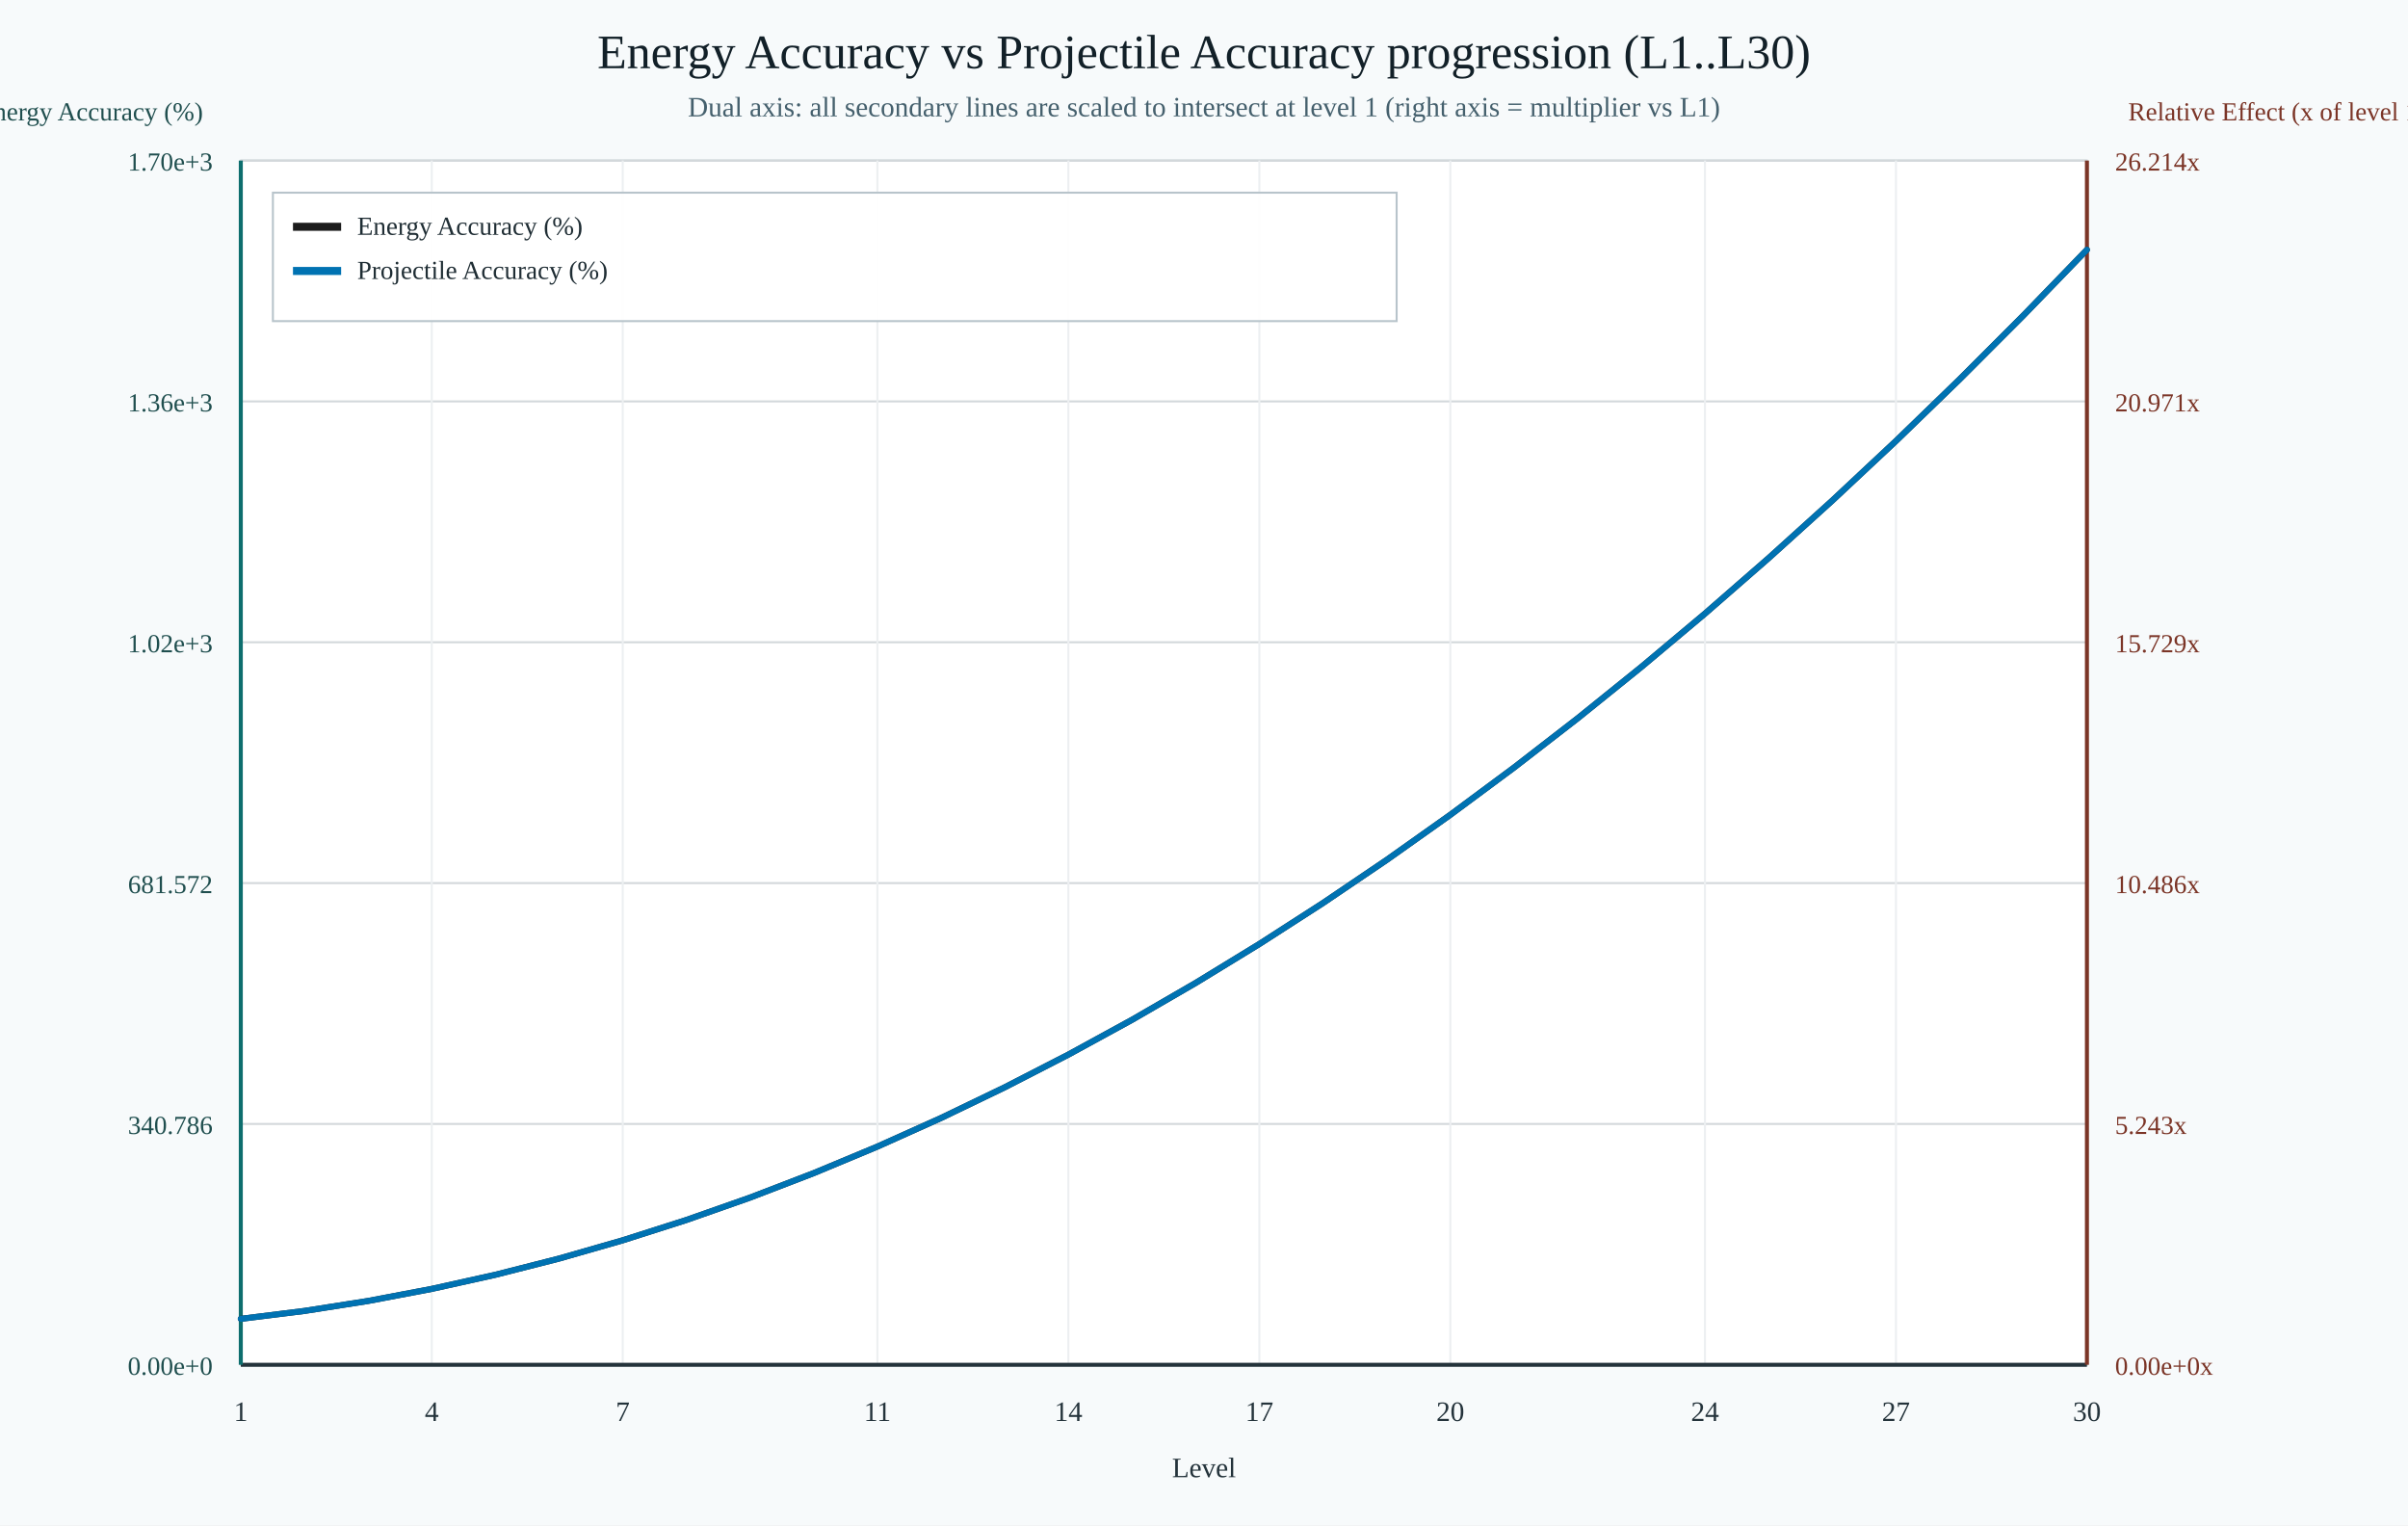
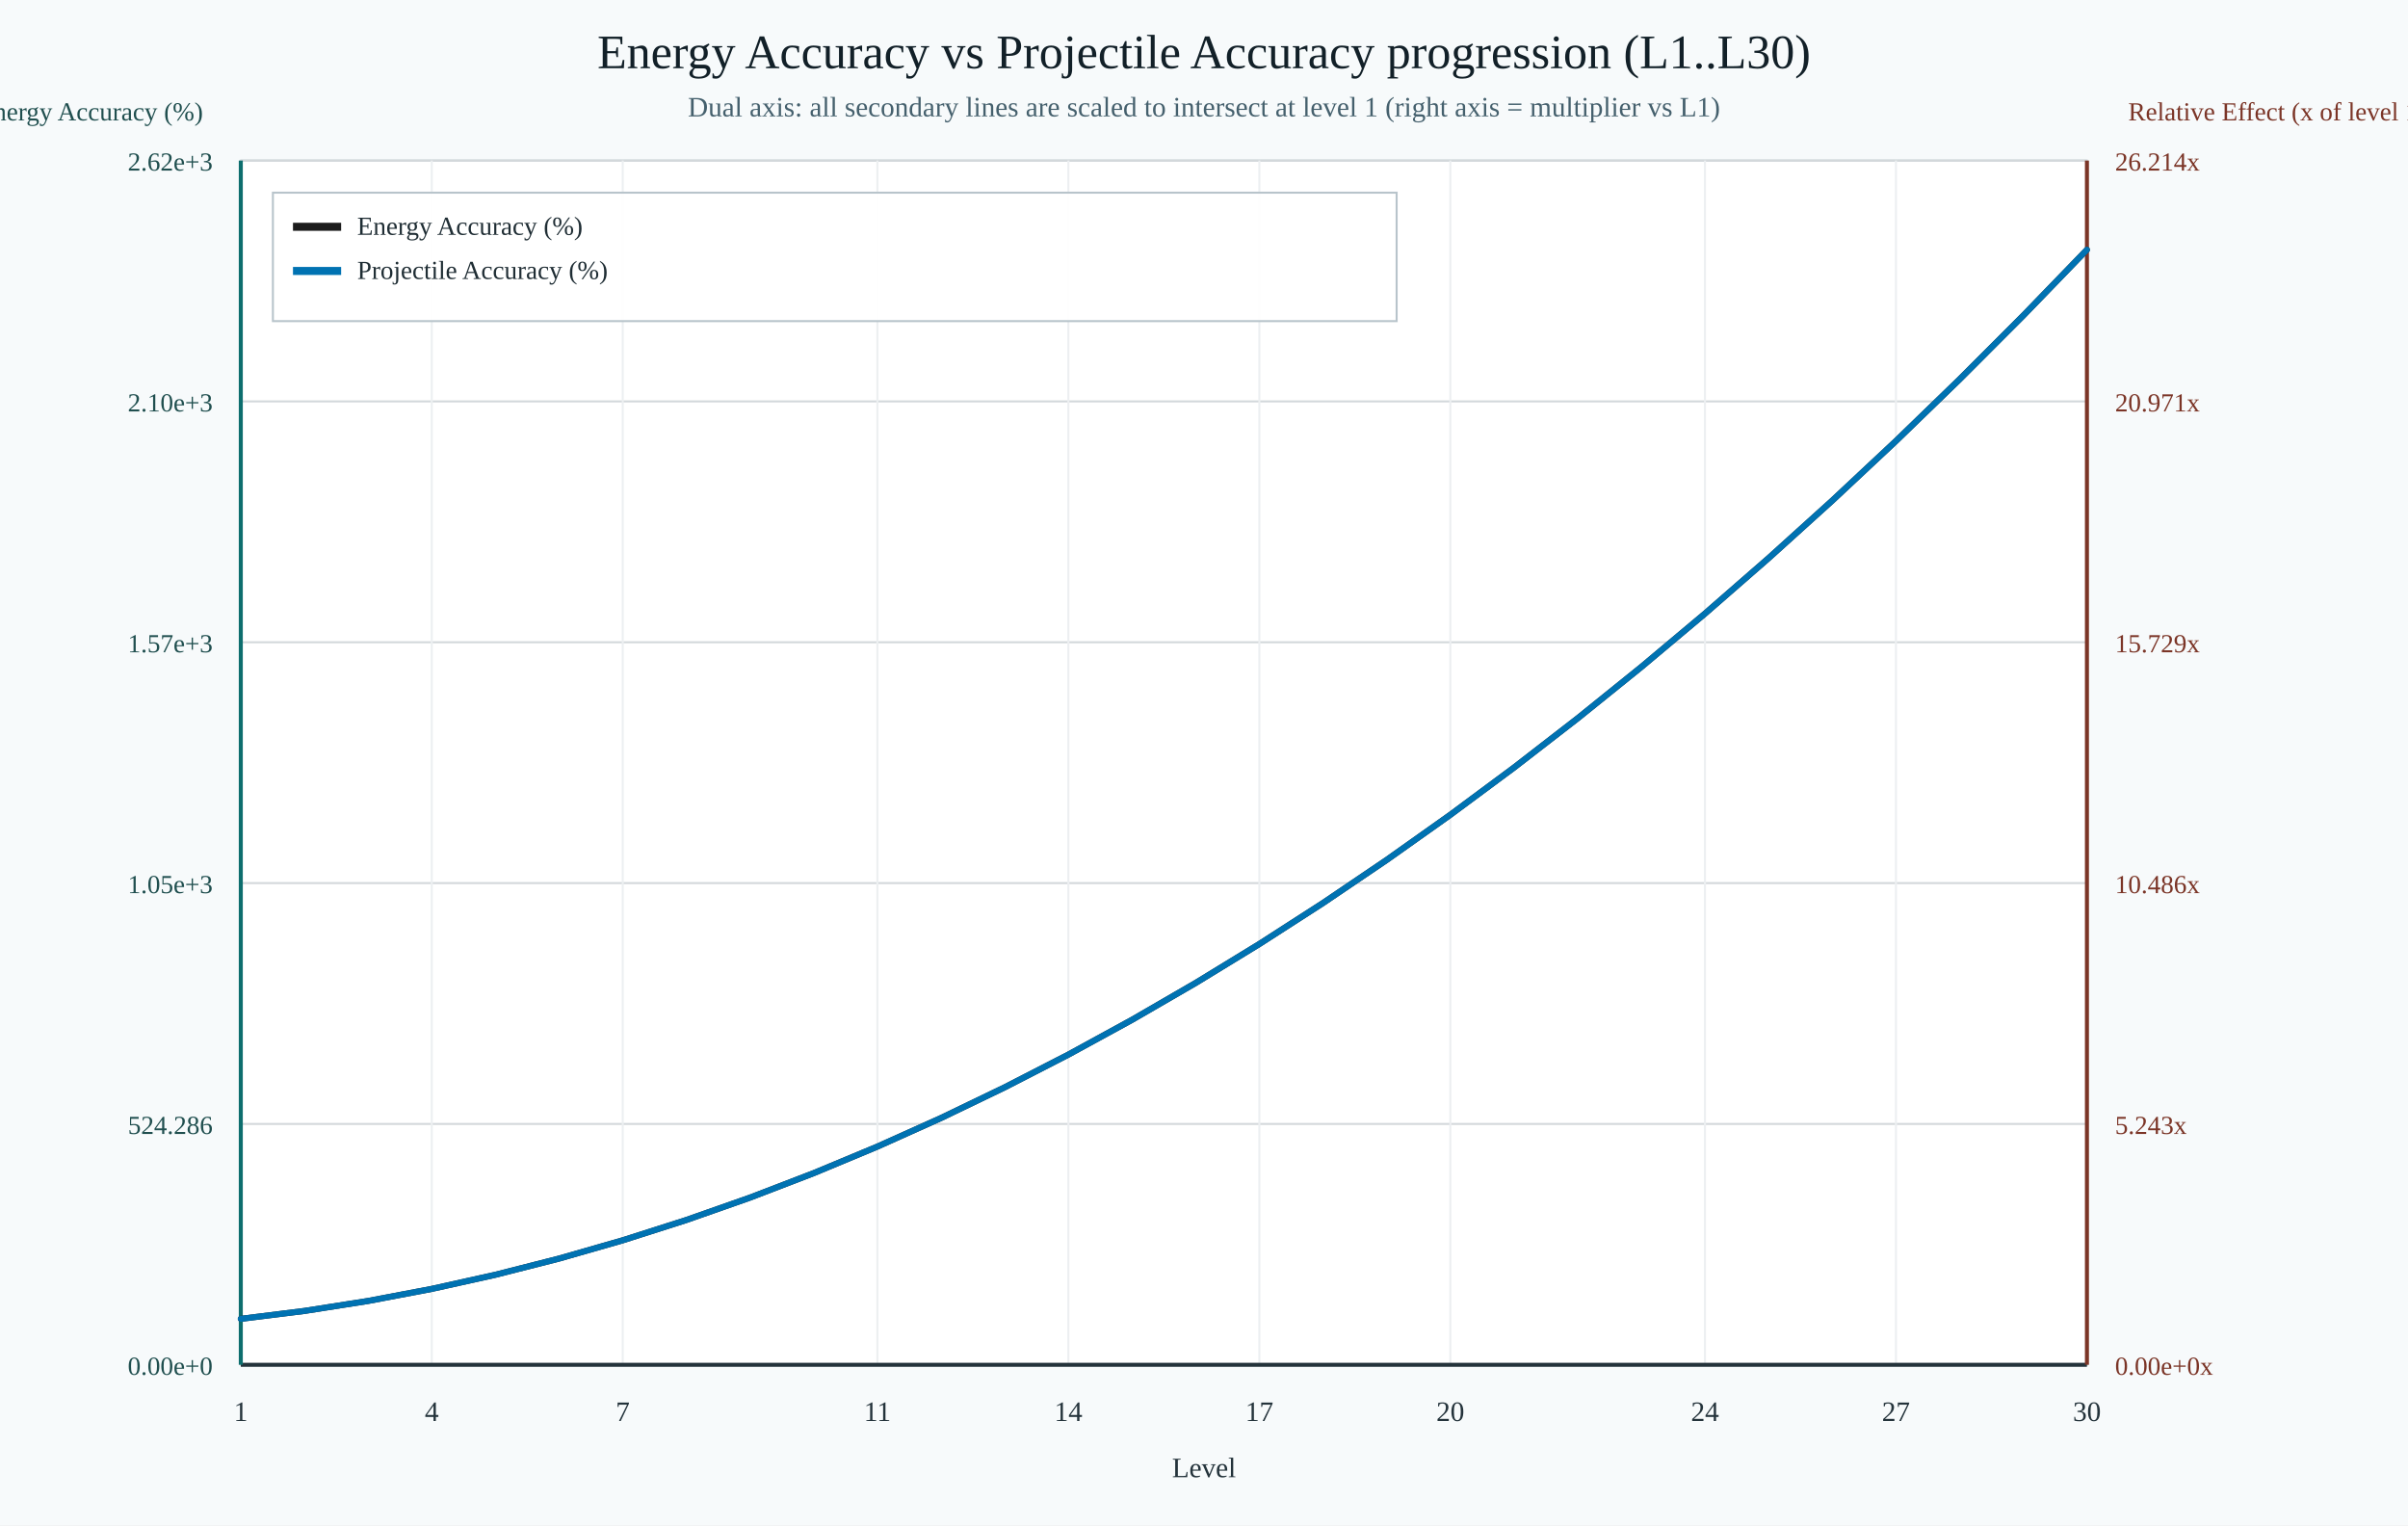
<svg xmlns="http://www.w3.org/2000/svg" width="1200" height="760" viewBox="0 0 1200 760">
  <rect x="0" y="0" width="1200" height="760" fill="#f7fafb" />
  <rect x="120" y="80" width="920" height="600" fill="#ffffff" stroke="#cad3d8" />
  <line x1="120" y1="680.00" x2="1040" y2="680.00" stroke="#d3d8db" stroke-width="1" />
  <line x1="120" y1="560.00" x2="1040" y2="560.00" stroke="#d3d8db" stroke-width="1" />
  <line x1="120" y1="440.00" x2="1040" y2="440.00" stroke="#d3d8db" stroke-width="1" />
  <line x1="120" y1="320.00" x2="1040" y2="320.00" stroke="#d3d8db" stroke-width="1" />
  <line x1="120" y1="200.00" x2="1040" y2="200.00" stroke="#d3d8db" stroke-width="1" />
  <line x1="120" y1="80.00" x2="1040" y2="80.00" stroke="#d3d8db" stroke-width="1" />
  <line x1="120.00" y1="80" x2="120.00" y2="680" stroke="#eceff1" stroke-width="1" />
  <line x1="215.17" y1="80" x2="215.17" y2="680" stroke="#eceff1" stroke-width="1" />
  <line x1="310.34" y1="80" x2="310.34" y2="680" stroke="#eceff1" stroke-width="1" />
  <line x1="437.24" y1="80" x2="437.24" y2="680" stroke="#eceff1" stroke-width="1" />
  <line x1="532.41" y1="80" x2="532.41" y2="680" stroke="#eceff1" stroke-width="1" />
  <line x1="627.59" y1="80" x2="627.59" y2="680" stroke="#eceff1" stroke-width="1" />
  <line x1="722.76" y1="80" x2="722.76" y2="680" stroke="#eceff1" stroke-width="1" />
  <line x1="849.66" y1="80" x2="849.66" y2="680" stroke="#eceff1" stroke-width="1" />
  <line x1="944.83" y1="80" x2="944.83" y2="680" stroke="#eceff1" stroke-width="1" />
  <line x1="1040.00" y1="80" x2="1040.00" y2="680" stroke="#eceff1" stroke-width="1" />
  <line x1="120" y1="680" x2="1040" y2="680" stroke="#24333b" stroke-width="2" />
  <line x1="120" y1="80" x2="120" y2="680" stroke="#0d6e6e" stroke-width="2" />
  <line x1="1040" y1="80" x2="1040" y2="680" stroke="#7b3527" stroke-width="2" />
  <path d="M 120.00 657.11 L 151.72 653.16 L 183.45 648.19 L 215.17 642.18 L 246.90 635.14 L 278.62 627.07 L 310.34 617.97 L 342.07 607.84 L 373.79 596.69 L 405.52 584.50 L 437.24 571.28 L 468.97 557.03 L 500.69 541.75 L 532.41 525.45 L 564.14 508.11 L 595.86 489.74 L 627.59 470.34 L 659.31 449.92 L 691.03 428.46 L 722.76 405.97 L 754.48 382.45 L 786.21 357.90 L 817.93 332.33 L 849.66 305.72 L 881.38 278.08 L 913.10 249.41 L 944.83 219.72 L 976.55 188.99 L 1008.28 157.23 L 1040.00 124.44" fill="none" stroke="#1b1b1b" stroke-width="3" stroke-linejoin="round" stroke-linecap="round" />
  <path d="M 120.00 657.11 L 151.72 653.16 L 183.45 648.19 L 215.17 642.18 L 246.90 635.14 L 278.62 627.07 L 310.34 617.97 L 342.07 607.84 L 373.79 596.69 L 405.52 584.50 L 437.24 571.28 L 468.97 557.03 L 500.69 541.75 L 532.41 525.45 L 564.14 508.11 L 595.86 489.74 L 627.59 470.34 L 659.31 449.92 L 691.03 428.46 L 722.76 405.97 L 754.48 382.45 L 786.21 357.90 L 817.93 332.33 L 849.66 305.72 L 881.38 278.08 L 913.10 249.41 L 944.83 219.72 L 976.55 188.99 L 1008.28 157.23 L 1040.00 124.44" fill="none" stroke="#0072B2" stroke-width="3" stroke-linejoin="round" stroke-linecap="round" />
  <g>
    <rect x="136" y="96" width="560" height="64" fill="#ffffff" fill-opacity="0.92" stroke="#b8c4cb" />
    <g>
      <line x1="146" y1="113" x2="170" y2="113" stroke="#1b1b1b" stroke-width="4" />
      <text x="178" y="117" font-size="13" fill="#1f2d34">Energy Accuracy (%)</text>
    </g>
    <g>
      <line x1="146" y1="135" x2="170" y2="135" stroke="#0072B2" stroke-width="4" />
      <text x="178" y="139" font-size="13" fill="#1f2d34">Projectile Accuracy (%)</text>
    </g>
  </g>
  <text x="120.00" y="708" font-size="14" text-anchor="middle" fill="#24333b">1</text>
  <text x="215.17" y="708" font-size="14" text-anchor="middle" fill="#24333b">4</text>
  <text x="310.34" y="708" font-size="14" text-anchor="middle" fill="#24333b">7</text>
  <text x="437.24" y="708" font-size="14" text-anchor="middle" fill="#24333b">11</text>
  <text x="532.41" y="708" font-size="14" text-anchor="middle" fill="#24333b">14</text>
  <text x="627.59" y="708" font-size="14" text-anchor="middle" fill="#24333b">17</text>
  <text x="722.76" y="708" font-size="14" text-anchor="middle" fill="#24333b">20</text>
  <text x="849.66" y="708" font-size="14" text-anchor="middle" fill="#24333b">24</text>
  <text x="944.83" y="708" font-size="14" text-anchor="middle" fill="#24333b">27</text>
  <text x="1040.00" y="708" font-size="14" text-anchor="middle" fill="#24333b">30</text>
  <text x="106" y="685.00" font-size="13" text-anchor="end" fill="#204f4f">0.00e+0</text>
-   <text x="106" y="565.00" font-size="13" text-anchor="end" fill="#204f4f">340.786</text>
-   <text x="106" y="445.00" font-size="13" text-anchor="end" fill="#204f4f">681.572</text>
-   <text x="106" y="325.00" font-size="13" text-anchor="end" fill="#204f4f">1.02e+3</text>
-   <text x="106" y="205.00" font-size="13" text-anchor="end" fill="#204f4f">1.36e+3</text>
-   <text x="106" y="85.00" font-size="13" text-anchor="end" fill="#204f4f">1.70e+3</text>
+   <text x="106" y="565.00" font-size="13" text-anchor="end" fill="#204f4f">524.286</text>
+   <text x="106" y="445.00" font-size="13" text-anchor="end" fill="#204f4f">1.05e+3</text>
+   <text x="106" y="325.00" font-size="13" text-anchor="end" fill="#204f4f">1.57e+3</text>
+   <text x="106" y="205.00" font-size="13" text-anchor="end" fill="#204f4f">2.10e+3</text>
+   <text x="106" y="85.00" font-size="13" text-anchor="end" fill="#204f4f">2.62e+3</text>
  <text x="1054" y="685.00" font-size="13" text-anchor="start" fill="#7b3527">0.00e+0x</text>
  <text x="1054" y="565.00" font-size="13" text-anchor="start" fill="#7b3527">5.243x</text>
  <text x="1054" y="445.00" font-size="13" text-anchor="start" fill="#7b3527">10.486x</text>
  <text x="1054" y="325.00" font-size="13" text-anchor="start" fill="#7b3527">15.729x</text>
  <text x="1054" y="205.00" font-size="13" text-anchor="start" fill="#7b3527">20.971x</text>
  <text x="1054" y="85.00" font-size="13" text-anchor="start" fill="#7b3527">26.214x</text>
  <text x="600" y="34" font-size="24" text-anchor="middle" fill="#122028">Energy Accuracy vs Projectile Accuracy progression (L1..L30)</text>
  <text x="600" y="58" font-size="14" text-anchor="middle" fill="#45606d">Dual axis: all secondary lines are scaled to intersect at level 1 (right axis = multiplier vs L1)</text>
  <text x="600" y="736" font-size="14" text-anchor="middle" fill="#24333b">Level</text>
  <text x="45" y="60" font-size="13" text-anchor="middle" fill="#204f4f">Energy Accuracy (%)</text>
  <text x="1135" y="60" font-size="13" text-anchor="middle" fill="#7b3527">Relative Effect (x of level 1)</text>
</svg>
